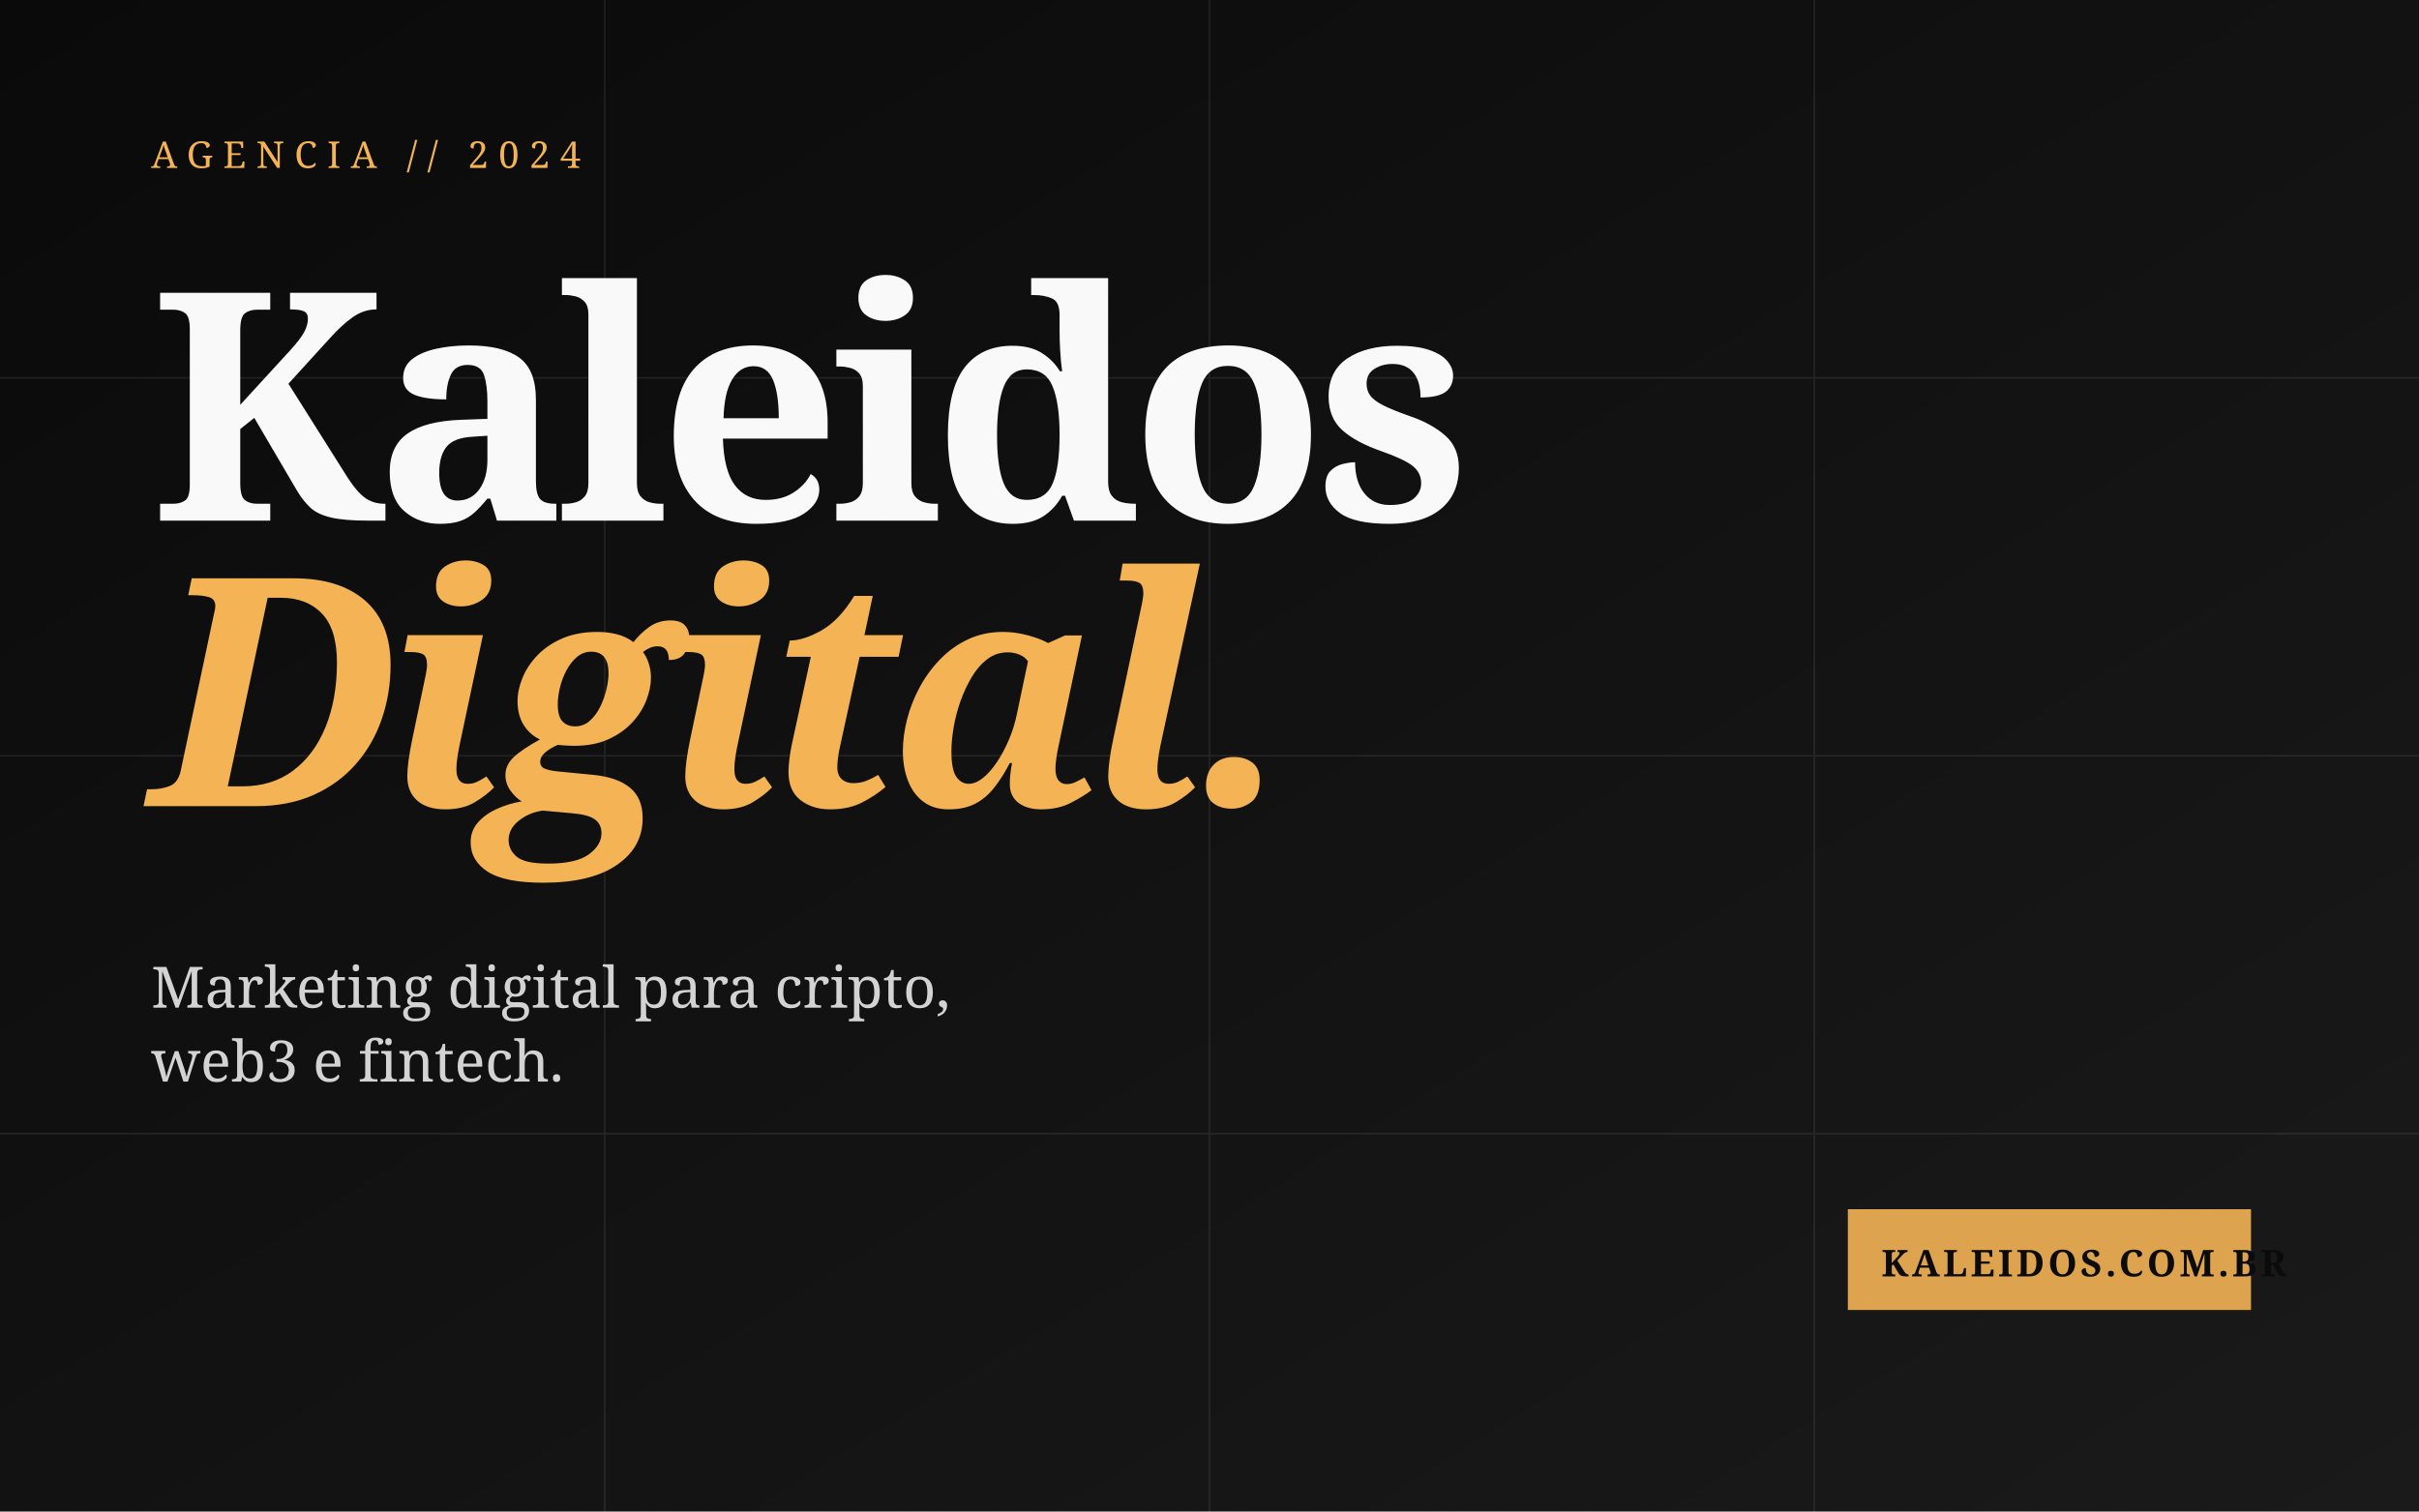
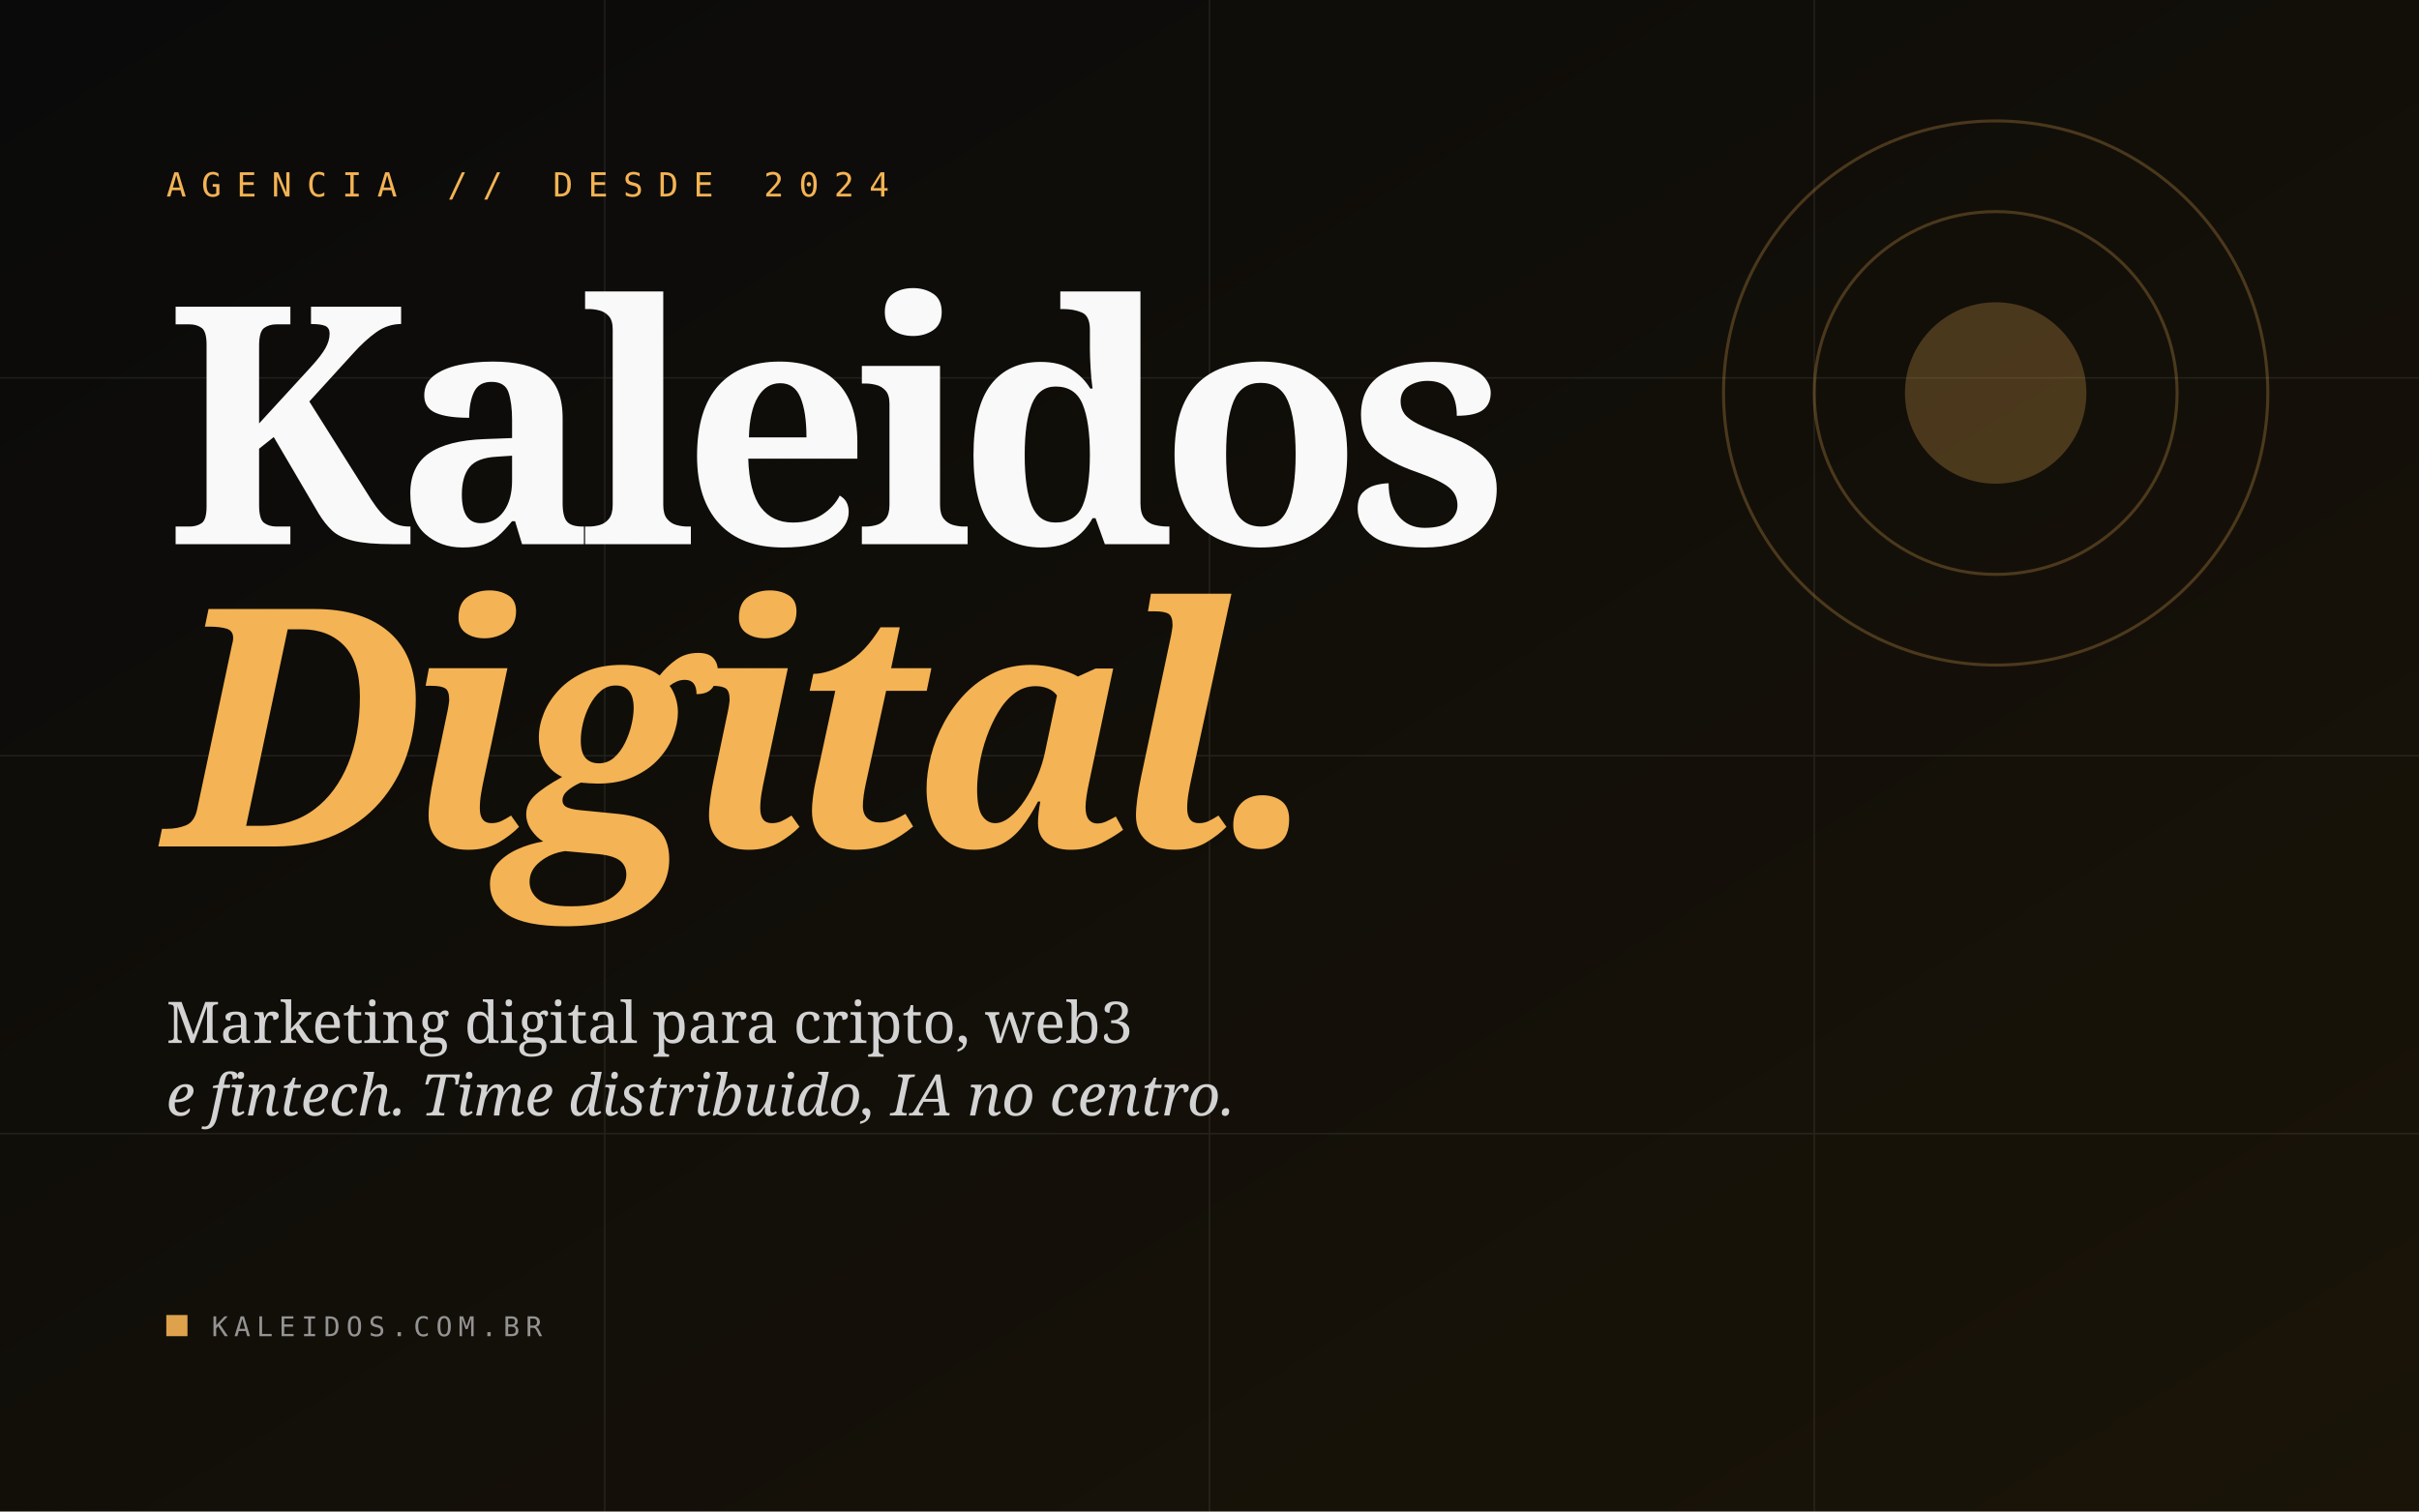
- <svg xmlns="http://www.w3.org/2000/svg" viewBox="0 0 1440 900" width="1440" height="900" role="img" aria-label="Kaleidos Digital cover">
+ <svg xmlns="http://www.w3.org/2000/svg" viewBox="0 0 1600 1000" width="1600" height="1000" role="img" aria-label="Kaleidos Digital cover">
  <defs>
-     <filter id="kgrain" x="0" y="0" width="100%" height="100%">
+     <filter id="kgrain">
      <feTurbulence type="fractalNoise" baseFrequency="0.9" numOctaves="2" seed="7" />
      <feColorMatrix type="matrix" values="0 0 0 0 0  0 0 0 0 0  0 0 0 0 0  0 0 0 0.18 0" />
      <feComposite in2="SourceGraphic" operator="in" />
    </filter>
    <linearGradient id="kbg" x1="0" y1="0" x2="1" y2="1">
      <stop offset="0" stop-color="#0a0a0a" />
-       <stop offset="1" stop-color="#1a1a1a" />
+       <stop offset="1" stop-color="#1a1408" />
    </linearGradient>
  </defs>
-   <rect width="1440" height="900" fill="url(#kbg)" />
+   <rect width="1600" height="1000" fill="url(#kbg)" />
  <g opacity="0.08" stroke="#ffffff" stroke-width="1">
-     <line x1="0" y1="225" x2="1440" y2="225" />
-     <line x1="0" y1="450" x2="1440" y2="450" />
-     <line x1="0" y1="675" x2="1440" y2="675" />
-     <line x1="360" y1="0" x2="360" y2="900" />
-     <line x1="720" y1="0" x2="720" y2="900" />
-     <line x1="1080" y1="0" x2="1080" y2="900" />
+     <line x1="0" y1="250" x2="1600" y2="250" />
+     <line x1="0" y1="500" x2="1600" y2="500" />
+     <line x1="0" y1="750" x2="1600" y2="750" />
+     <line x1="400" y1="0" x2="400" y2="1000" />
+     <line x1="800" y1="0" x2="800" y2="1000" />
+     <line x1="1200" y1="0" x2="1200" y2="1000" />
  </g>
-   <g transform="translate(90 100)">
-     <text x="0" y="0" font-family="Georgia, serif" font-size="22" fill="#f5b454" letter-spacing="6">AGENCIA // 2024</text>
-     <text x="0" y="210" font-family="Georgia, serif" font-weight="700" font-size="190" fill="#fafafa" letter-spacing="-6">Kaleidos</text>
-     <text x="0" y="380" font-family="Georgia, serif" font-weight="700" font-size="190" fill="#f5b454" letter-spacing="-6" font-style="italic">Digital.</text>
-     <text x="0" y="500" font-family="Georgia, serif" font-size="34" fill="#d4d4d4" letter-spacing="0">Marketing digital para cripto,</text>
-     <text x="0" y="544" font-family="Georgia, serif" font-size="34" fill="#d4d4d4">web3 e fintech.</text>
+   <g opacity="0.25">
+     <circle cx="1320" cy="260" r="180" fill="none" stroke="#f5b454" stroke-width="2" />
+     <circle cx="1320" cy="260" r="120" fill="none" stroke="#f5b454" stroke-width="2" />
+     <circle cx="1320" cy="260" r="60" fill="#f5b454" />
  </g>
-   <g transform="translate(1100 720)" opacity="0.9">
-     <rect x="0" y="0" width="240" height="60" fill="#f5b454" />
-     <text x="20" y="40" font-family="Georgia, serif" font-weight="700" font-size="22" fill="#0a0a0a" letter-spacing="2">KALEIDOS.COM.BR</text>
+   <g transform="translate(110 130)">
+     <text x="0" y="0" font-family="ui-monospace, monospace" font-size="22" fill="#f5b454" letter-spacing="10">AGENCIA // DESDE 2024</text>
+     <text x="0" y="230" font-family="Georgia, serif" font-weight="700" font-size="220" fill="#fafafa" letter-spacing="-10">Kaleidos</text>
+     <text x="0" y="430" font-family="Georgia, serif" font-weight="700" font-size="220" fill="#f5b454" letter-spacing="-10" font-style="italic">Digital.</text>
+     <text x="0" y="560" font-family="Georgia, serif" font-size="38" fill="#d4d4d4">Marketing digital para cripto, web3</text>
+     <text x="0" y="608" font-family="Georgia, serif" font-size="38" fill="#d4d4d4" font-style="italic">e fintech. Time distribuido, IA no centro.</text>
  </g>
-   <rect width="1440" height="900" fill="#ffffff" filter="url(#kgrain)" opacity="0.05" />
+   <g transform="translate(110 870)" opacity="0.9">
+     <rect x="0" y="0" width="14" height="14" fill="#f5b454" />
+     <text x="30" y="14" font-family="ui-monospace, monospace" font-size="18" fill="#a3a3a3" letter-spacing="4">KALEIDOS.COM.BR</text>
+   </g>
+   <rect width="1600" height="1000" fill="#ffffff" filter="url(#kgrain)" opacity="0.04" />
</svg>
